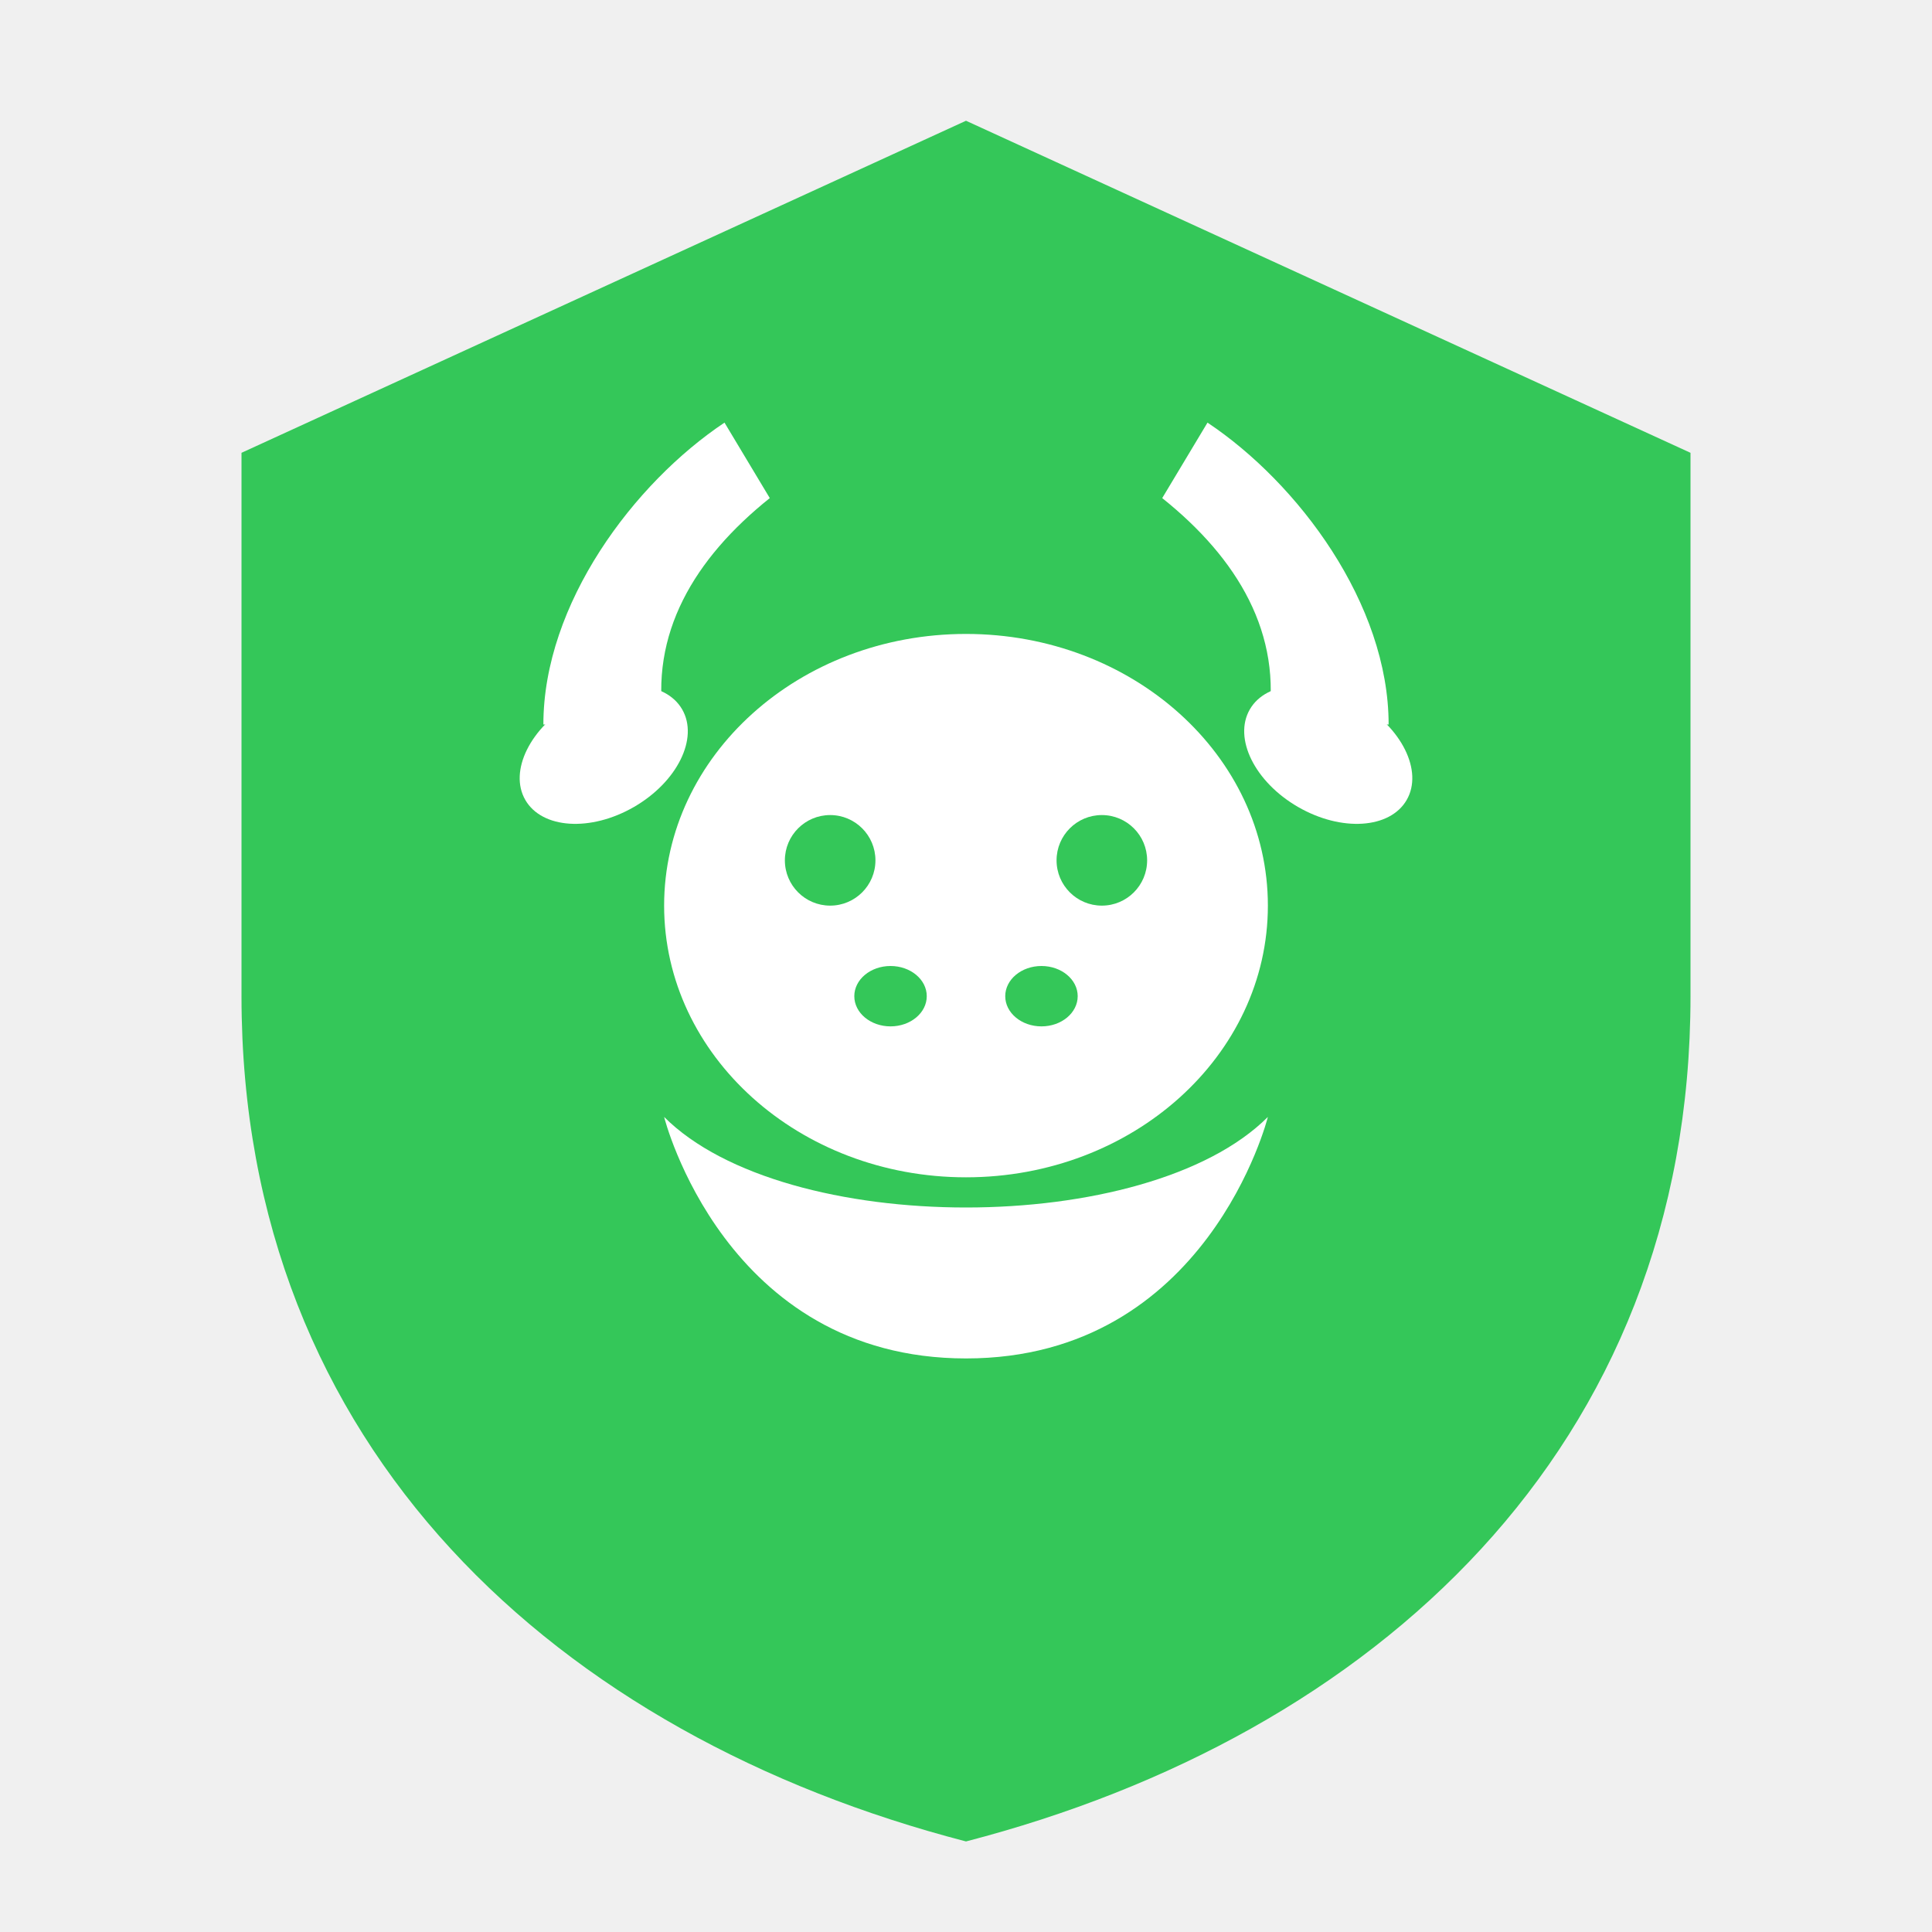
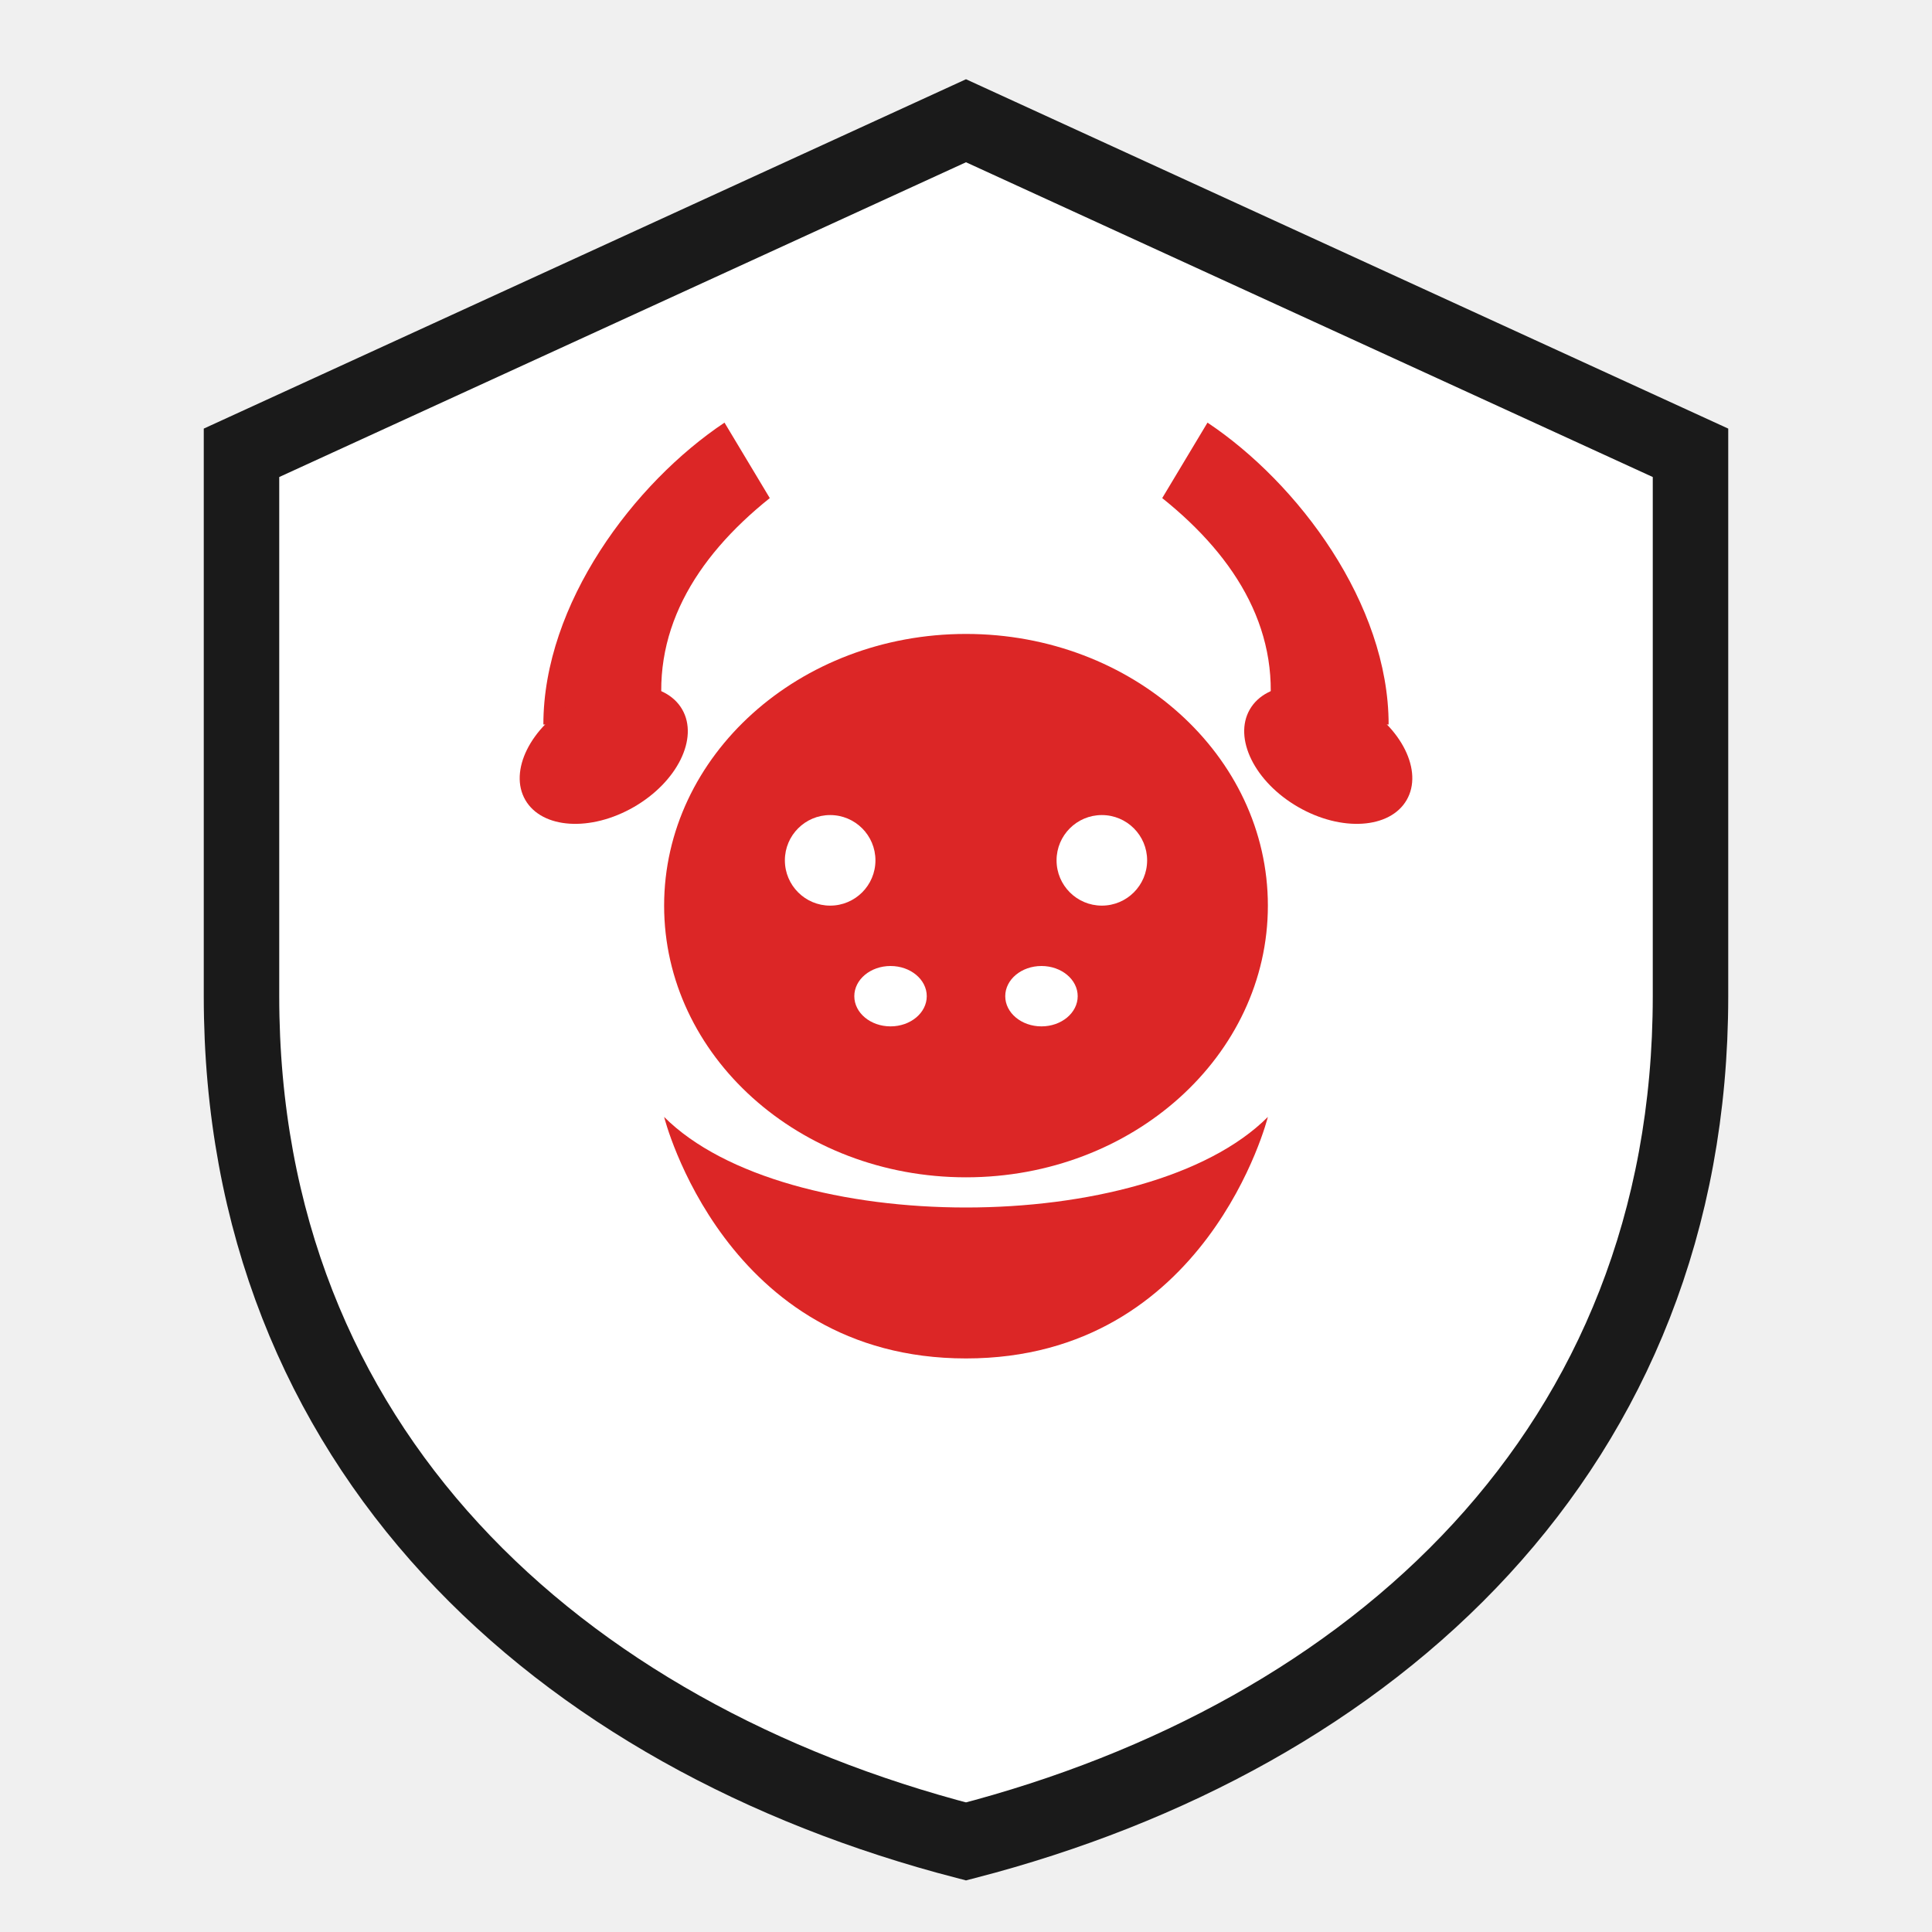
<svg xmlns="http://www.w3.org/2000/svg" width="32" height="32" viewBox="0 0 64 64" fill="none">
-   <path d="M32 4L8 15v18c0 15 10.5 24.5 24 28 13.5-3.5 24-13 24-28V15L32 4z" fill="#34C759" />
-   <path d="M18 24c0-4 3-8 6-10l1.5 2.5C23 18.5 21.5 21 22 24h-4z" fill="#fff" />
-   <path d="M46 24c0-4-3-8-6-10l-1.5 2.5C41 18.5 42.5 21 42 24h4z" fill="#fff" />
-   <ellipse cx="32" cy="30" rx="10" ry="9" fill="#fff" />
-   <ellipse cx="27.5" cy="28.5" rx="1.5" ry="1.5" fill="#34C759" />
-   <ellipse cx="36.5" cy="28.5" rx="1.5" ry="1.5" fill="#34C759" />
-   <ellipse cx="29.5" cy="33" rx="1.2" ry="1" fill="#34C759" />
-   <ellipse cx="34.5" cy="33" rx="1.2" ry="1" fill="#34C759" />
-   <ellipse cx="20" cy="25" rx="3" ry="2" fill="#fff" transform="rotate(-30 20 25)" />
-   <ellipse cx="44" cy="25" rx="3" ry="2" fill="#fff" transform="rotate(30 44 25)" />
-   <path d="M22 37c0 0 2 8 10 8s10-8 10-8c-2 2-6 3-10 3s-8-1-10-3z" fill="#fff" />
+   <path d="M32 4L8 15v18c0 15 10.5 24.5 24 28 13.5-3.5 24-13 24-28V15L32 4z" fill="white" stroke="#1a1a1a" stroke-width="2.5" />
+   <path d="M18 24c0-4 3-8 6-10l1.5 2.5C23 18.5 21.5 21 22 24h-4z" fill="#dc2626" />
+   <path d="M46 24c0-4-3-8-6-10l-1.5 2.5C41 18.5 42.5 21 42 24h4z" fill="#dc2626" />
+   <ellipse cx="32" cy="30" rx="10" ry="9" fill="#dc2626" />
+   <ellipse cx="20" cy="25" rx="3" ry="2" fill="#dc2626" transform="rotate(-30 20 25)" />
+   <ellipse cx="44" cy="25" rx="3" ry="2" fill="#dc2626" transform="rotate(30 44 25)" />
+   <path d="M22 37c0 0 2 8 10 8s10-8 10-8c-2 2-6 3-10 3s-8-1-10-3z" fill="#dc2626" />
+   <ellipse cx="27.5" cy="28.5" rx="1.5" ry="1.5" fill="white" />
+   <ellipse cx="36.5" cy="28.5" rx="1.5" ry="1.5" fill="white" />
+   <ellipse cx="29.5" cy="33" rx="1.2" ry="1" fill="white" />
+   <ellipse cx="34.5" cy="33" rx="1.2" ry="1" fill="white" />
</svg>
